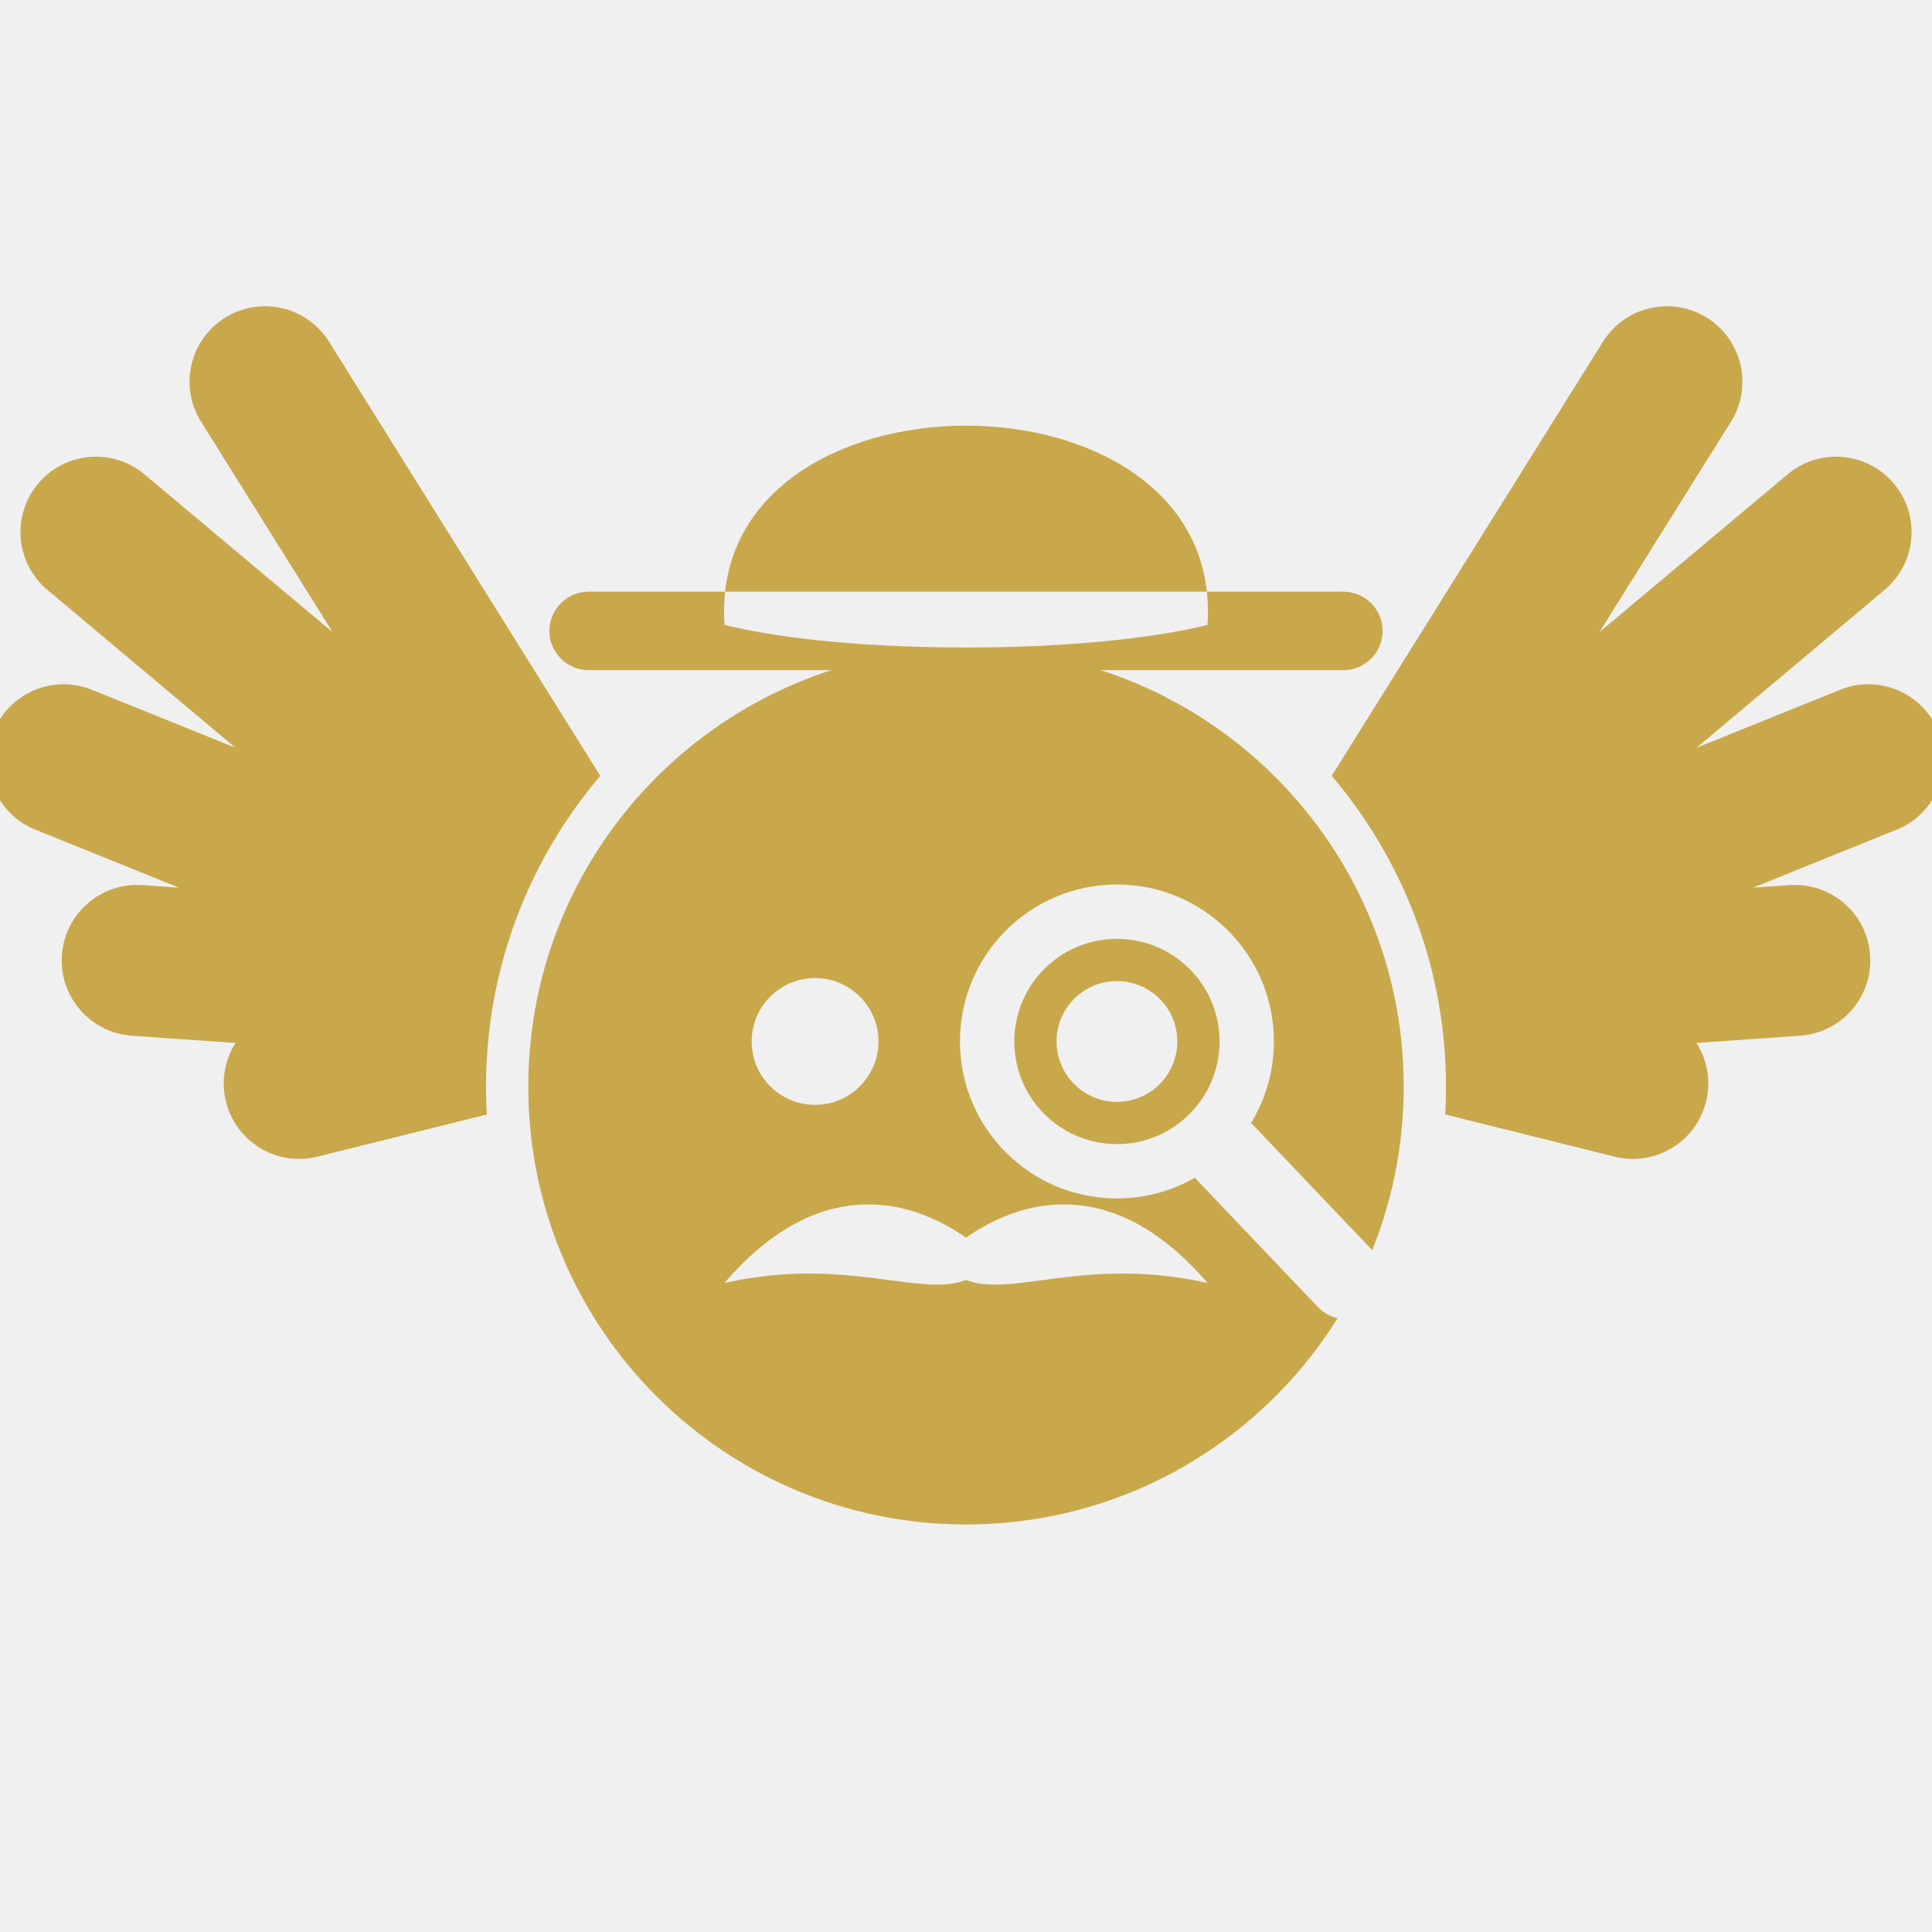
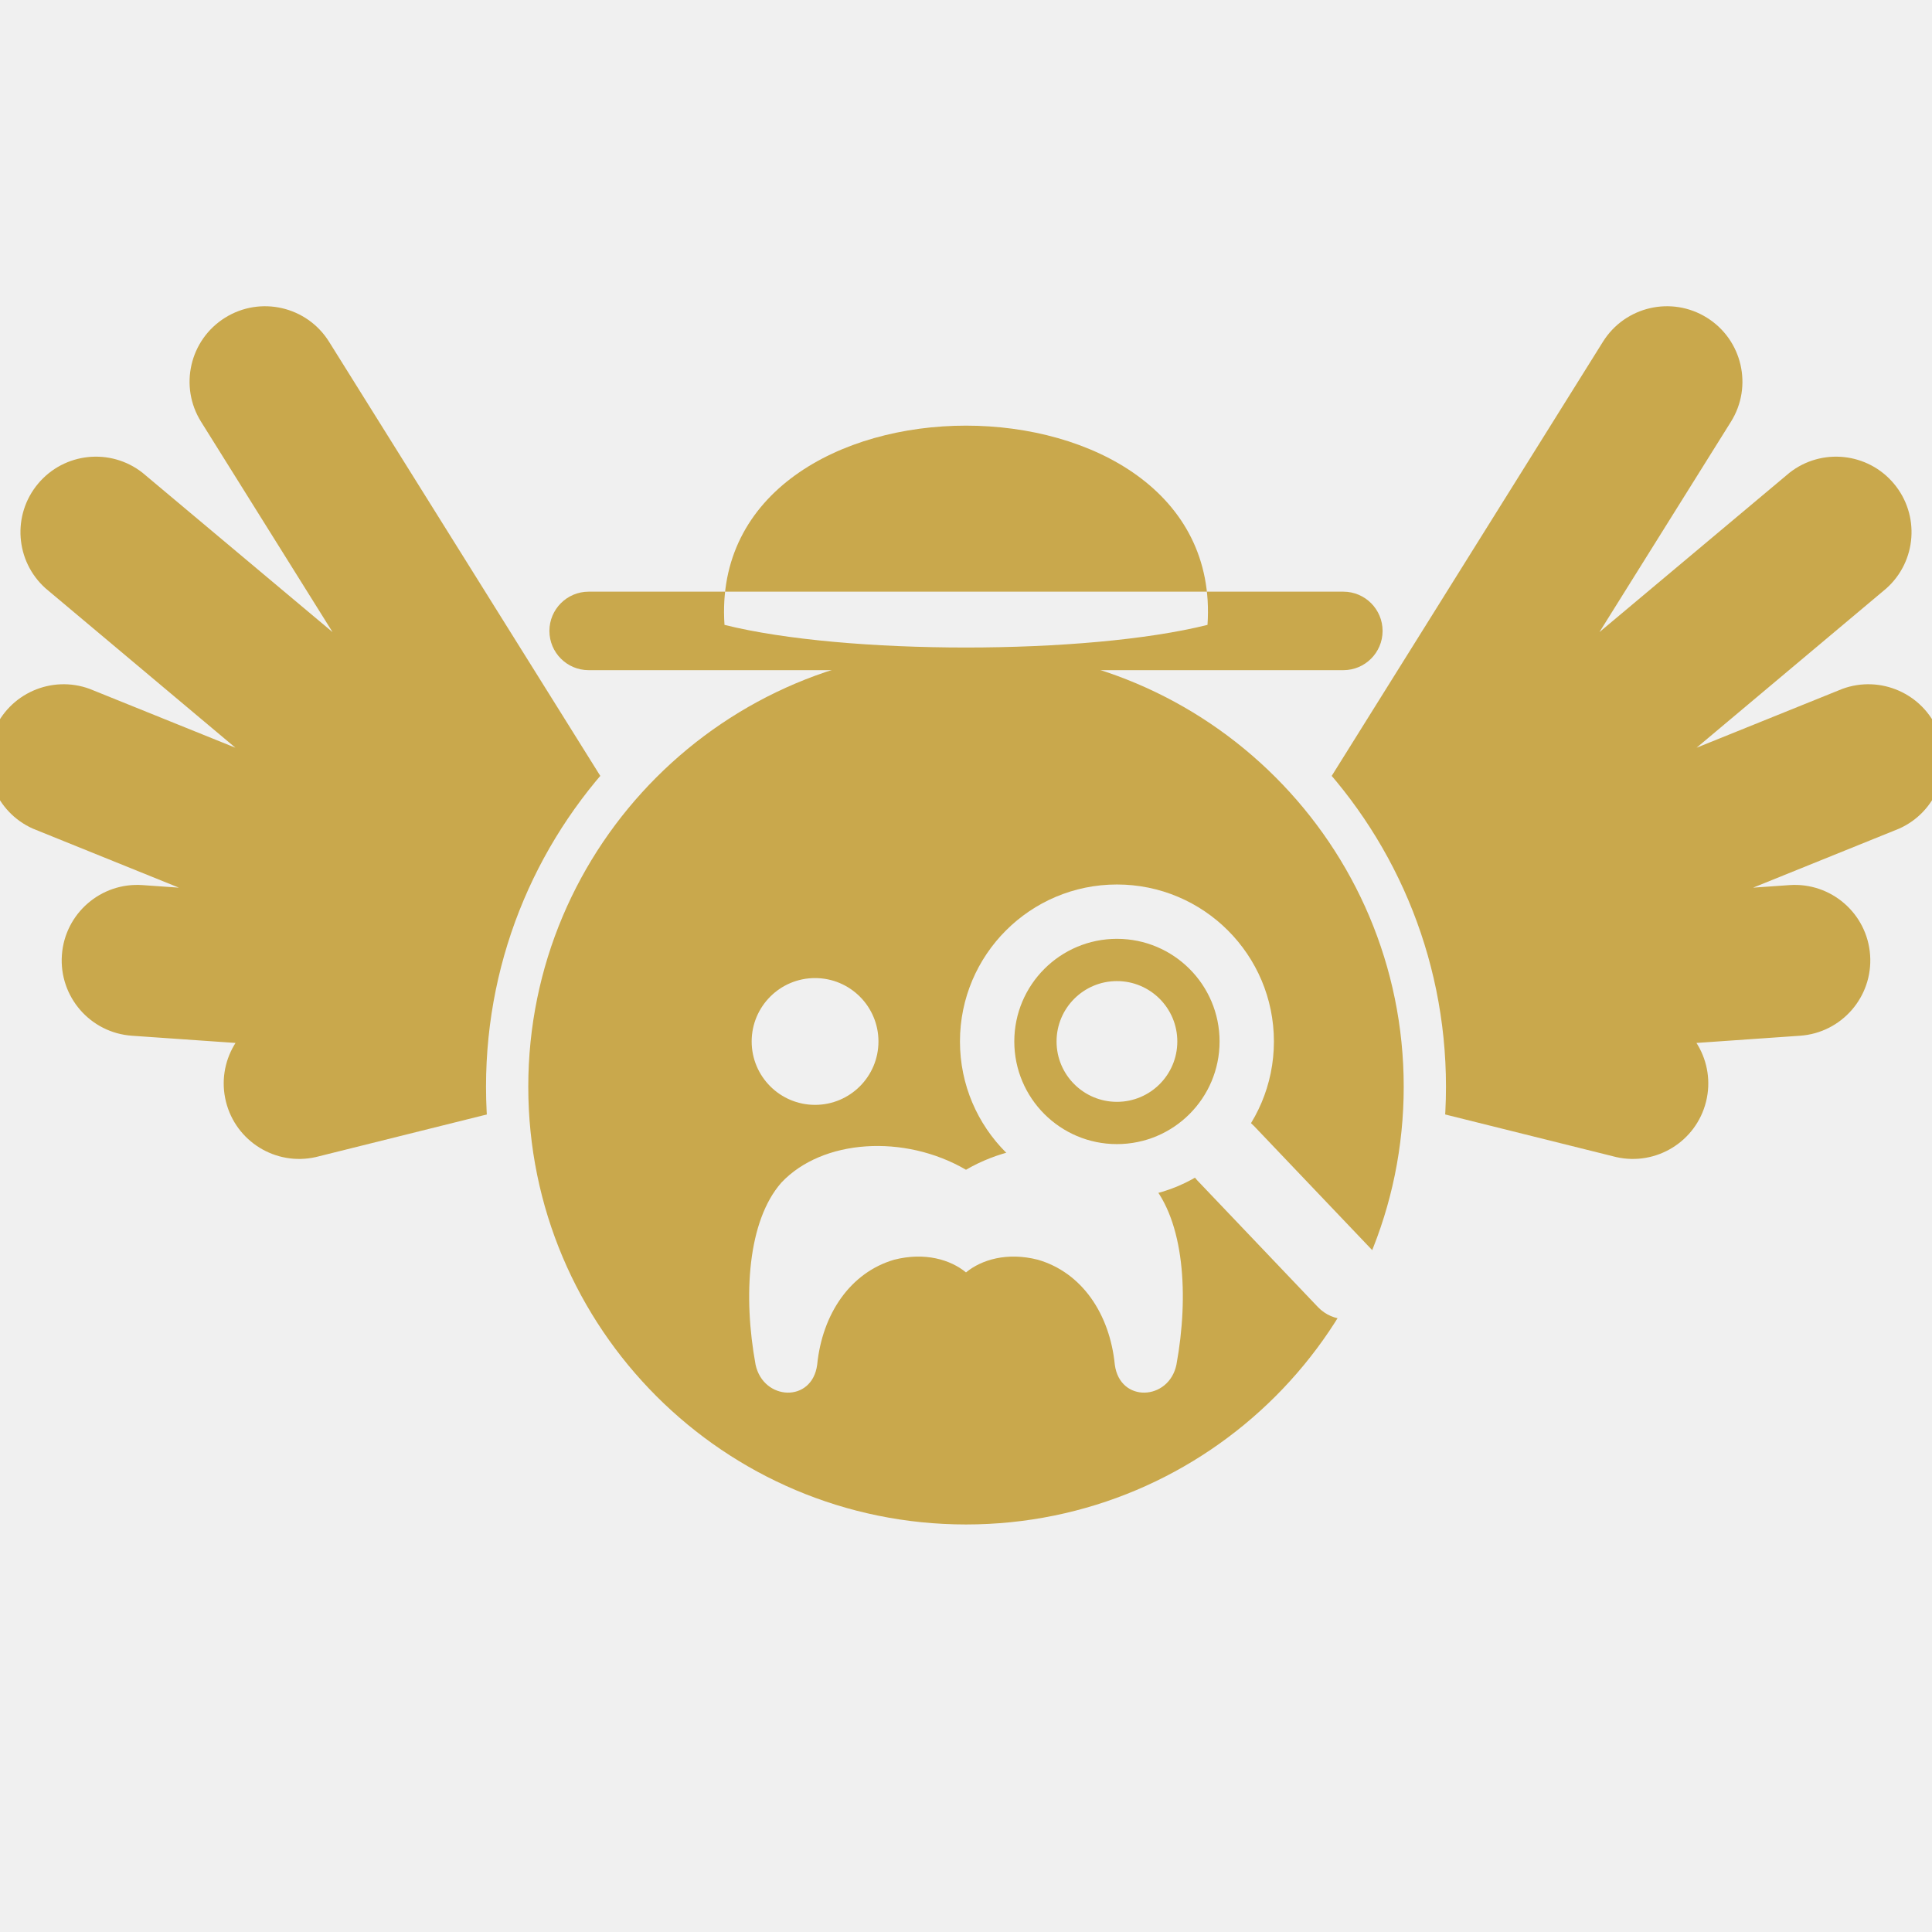
<svg xmlns="http://www.w3.org/2000/svg" viewBox="0 0 64 64">
  <defs>
    <mask id="ms5" maskUnits="userSpaceOnUse" x="0" y="0" width="64" height="64">
      <rect width="64" height="64" fill="#ffffff" />
-       <path fill="#000000" d="M24.9 34.5A2.1 2.1 0 1 0 29.1 34.5A2.1 2.1 0 1 0 24.9 34.5ZM35 34.5A2 2 0 1 0 39 34.5A2 2 0 1 0 35 34.5ZM39.66 39.1L43.66 43.3A1.3 1.3 0 0 0 45.54 41.5L41.54 37.3A1.3 1.3 0 0 0 39.66 39.1ZM24 42.5C27 39 30 39.6 32 41C34 39.6 37 39 40 42.5C36 41.6 33.5 43 32 42.4C30.5 43 28 41.6 24 42.5Z" />
+       <path fill="#000000" d="M24.9 34.5A2.1 2.1 0 1 0 29.1 34.5A2.1 2.1 0 1 0 24.9 34.5ZM35 34.5A2 2 0 1 0 39 34.5A2 2 0 1 0 35 34.5ZM39.66 39.1L43.66 43.3A1.3 1.3 0 0 0 45.54 41.5L41.54 37.3A1.3 1.3 0 0 0 39.66 39.1ZM32 38.75C34.04 37.56 36.76 37.73 38.12 39.18C39.23 40.45 39.39 42.92 38.97 45.21C38.72 46.4 37.1 46.48 36.93 45.21C36.76 43.51 35.83 42.15 34.38 41.73C33.36 41.47 32.51 41.73 32 42.15C31.49 41.73 30.64 41.47 29.62 41.73C28.18 42.15 27.24 43.51 27.07 45.21C26.9 46.48 25.29 46.4 25.03 45.21C24.61 42.92 24.77 40.45 25.88 39.18C27.24 37.73 29.96 37.56 32 38.75Z" />
      <path fill="#000000" fill-rule="evenodd" d="M31.8 34.5A5.2 5.2 0 1 0 42.2 34.5A5.2 5.2 0 1 0 31.8 34.5ZM33.6 34.5A3.4 3.4 0 1 0 40.4 34.5A3.4 3.4 0 1 0 33.6 34.5Z" />
    </mask>
    <mask id="ws5" maskUnits="userSpaceOnUse" x="0" y="0" width="64" height="64">
      <rect width="64" height="64" fill="#ffffff" />
      <path fill="#000000" d="M16.1 36A15.9 15.9 0 1 0 47.9 36A15.9 15.9 0 1 0 16.1 36Z" />
    </mask>
  </defs>
  <path fill="#c9a84c" mask="url(#ws5)" d="M23.62 31.68L10.9 11.32A2.5 2.5 0 0 0 6.66 13.97L19.38 34.32A2.5 2.5 0 0 0 23.62 31.68ZM23.11 31.08L4.72 15.66A2.5 2.5 0 0 0 1.51 19.49L19.89 34.92A2.5 2.5 0 0 0 23.11 31.08ZM22.44 30.68L2.97 22.82A2.5 2.5 0 0 0 1.09 27.45L20.56 35.32A2.5 2.5 0 0 0 22.44 30.68ZM21.67 30.51L4.72 29.32A2.5 2.5 0 0 0 4.37 34.31L21.33 35.49A2.5 2.5 0 0 0 21.67 30.51ZM20.9 30.57L9.25 33.48A2.5 2.5 0 0 0 10.46 38.33L22.1 35.43A2.5 2.5 0 0 0 20.9 30.57ZM44.62 34.32L57.34 13.97A2.5 2.5 0 0 0 53.1 11.32L40.38 31.68A2.5 2.5 0 0 0 44.62 34.32ZM44.11 34.92L62.49 19.49A2.5 2.5 0 0 0 59.28 15.66L40.89 31.08A2.5 2.5 0 0 0 44.11 34.92ZM43.44 35.32L62.91 27.45A2.5 2.5 0 0 0 61.03 22.82L41.56 30.68A2.5 2.5 0 0 0 43.44 35.32ZM42.67 35.49L59.63 34.31A2.5 2.5 0 0 0 59.28 29.32L42.33 30.51A2.5 2.5 0 0 0 42.67 35.49ZM41.9 35.43L53.54 38.33A2.5 2.5 0 0 0 54.75 33.48L43.1 30.57A2.5 2.5 0 0 0 41.9 35.43Z" />
  <path fill="#c9a84c" mask="url(#ms5)" d="M17.5 36A14.5 14.5 0 1 0 46.5 36A14.5 14.5 0 1 0 17.5 36Z" />
  <path fill="#c9a84c" d="M24 20.7C23.4 11.9 40.6 11.9 40 20.7C36 21.7 28 21.7 24 20.7ZM19.5 22.2L44.5 22.2A1.3 1.3 0 0 0 44.5 19.6L19.5 19.6A1.3 1.3 0 0 0 19.5 22.2Z" />
</svg>
